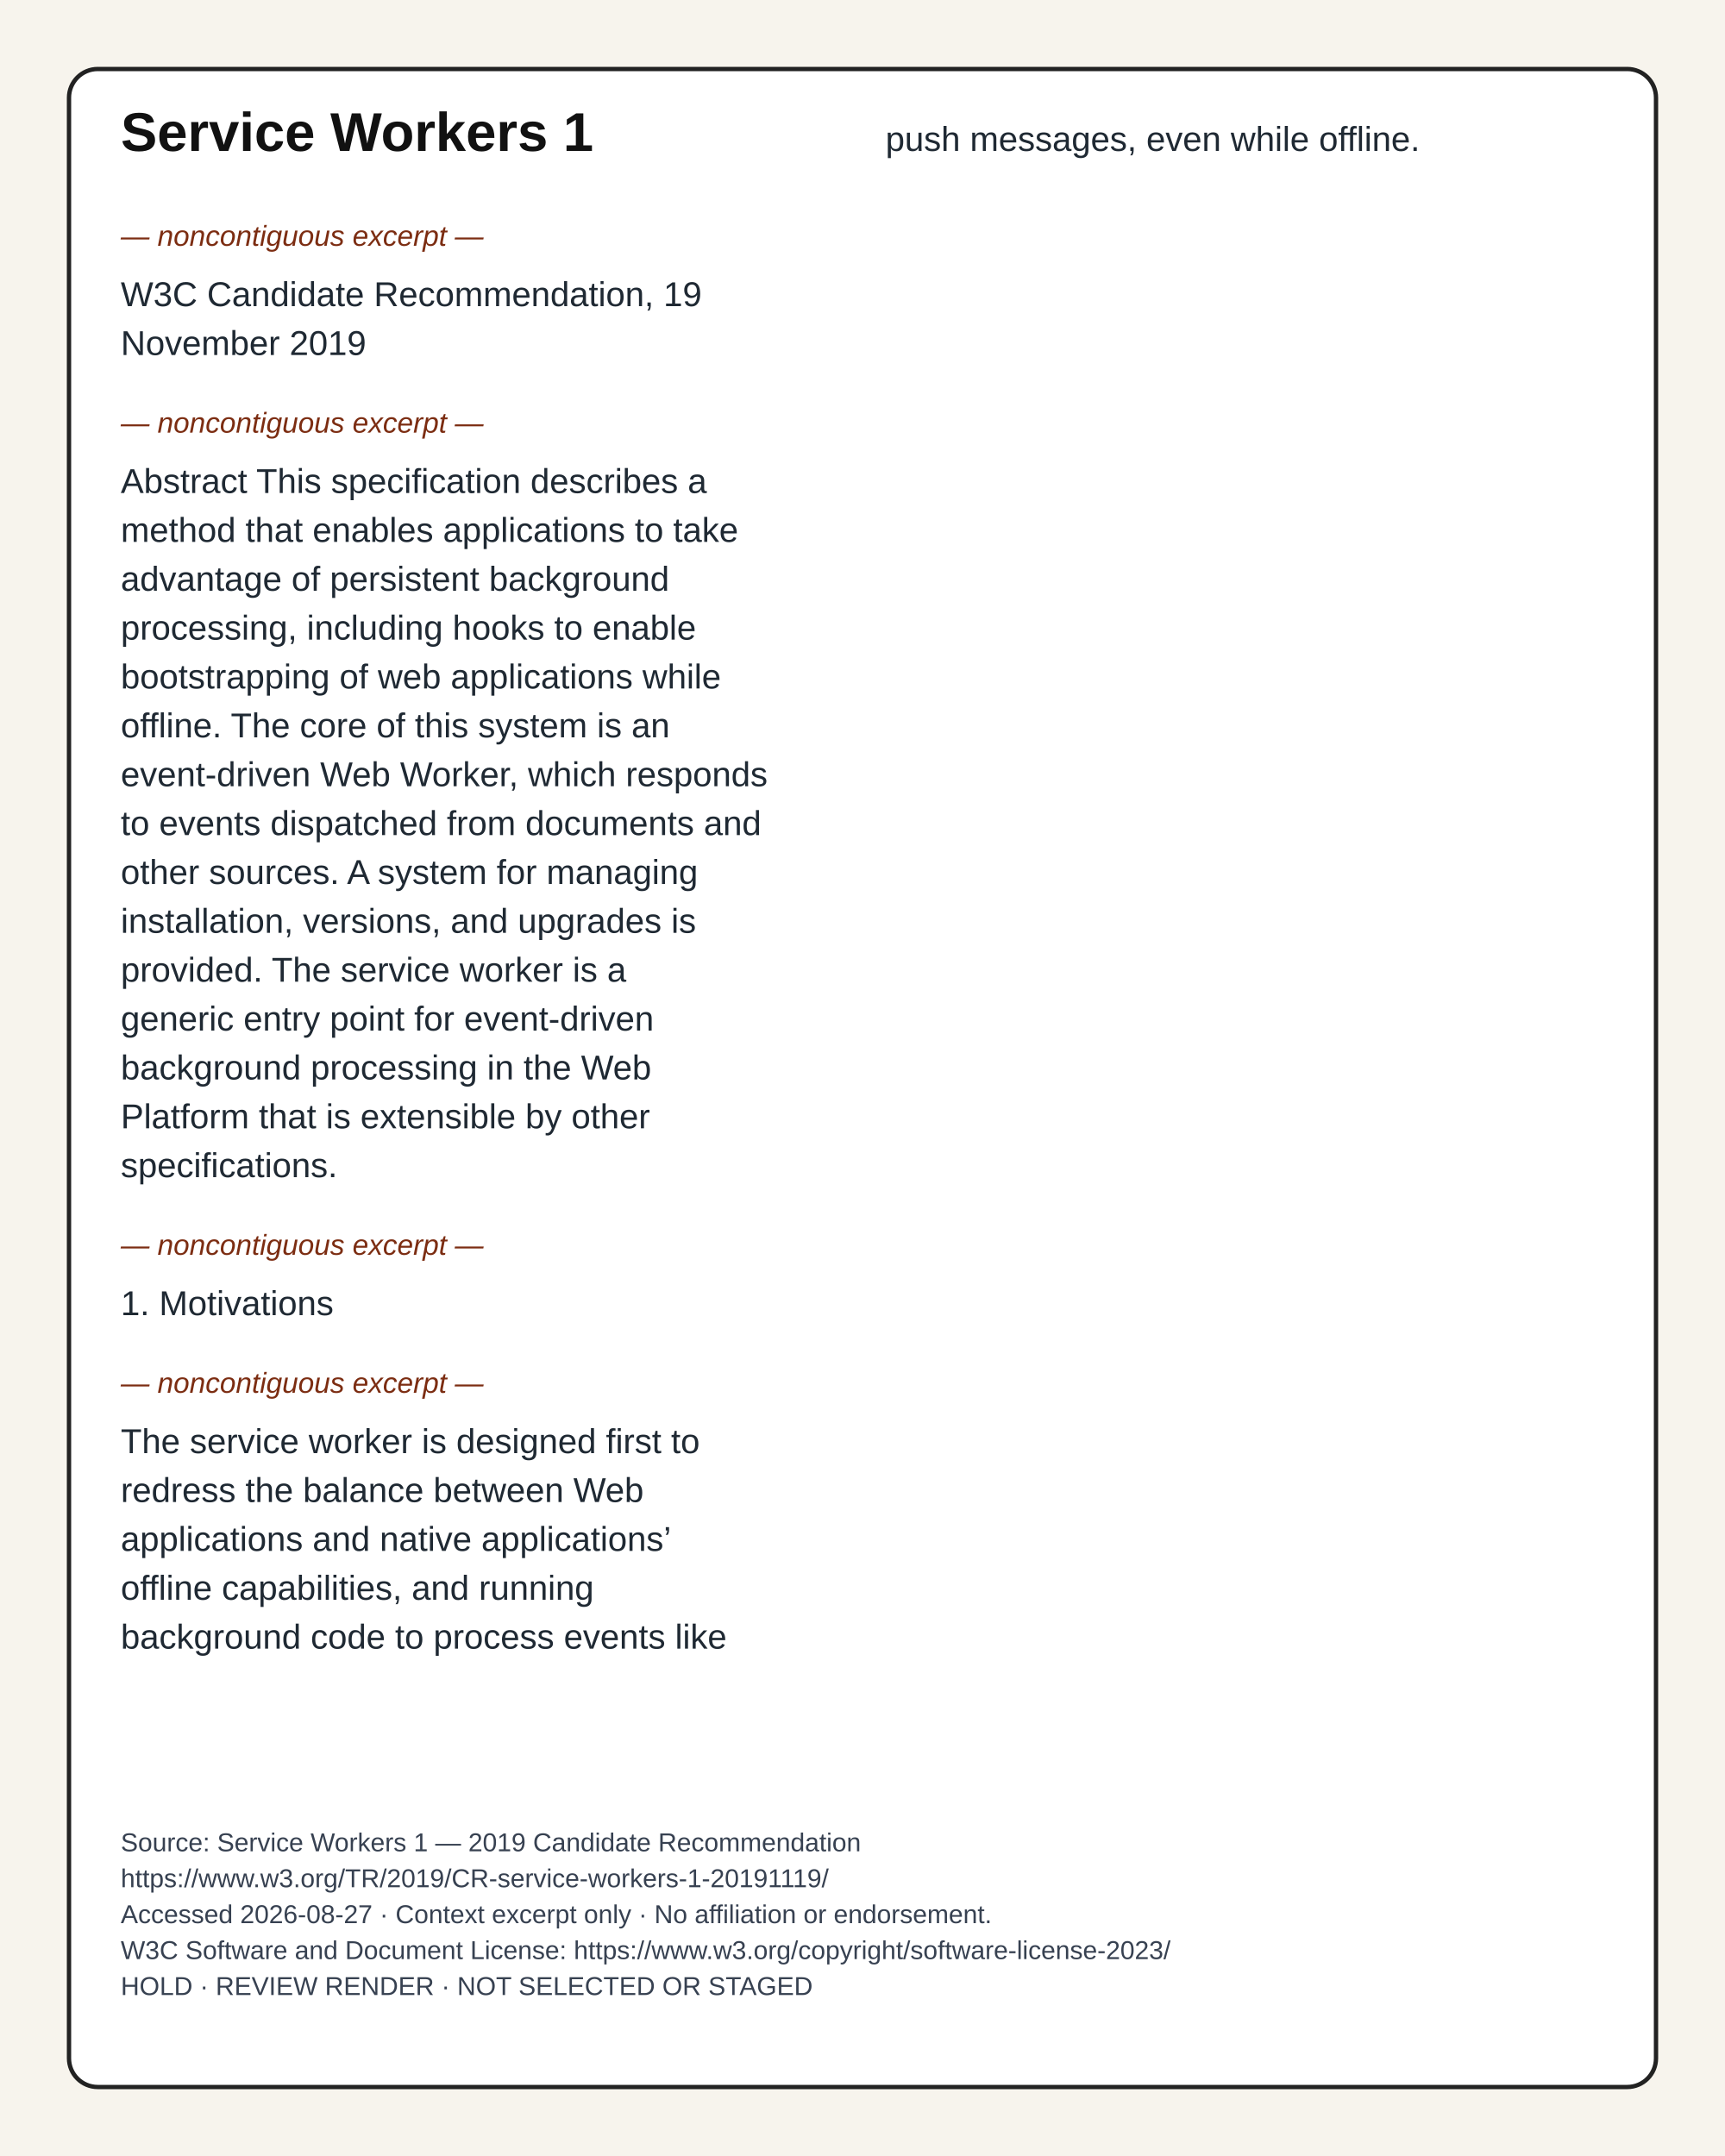
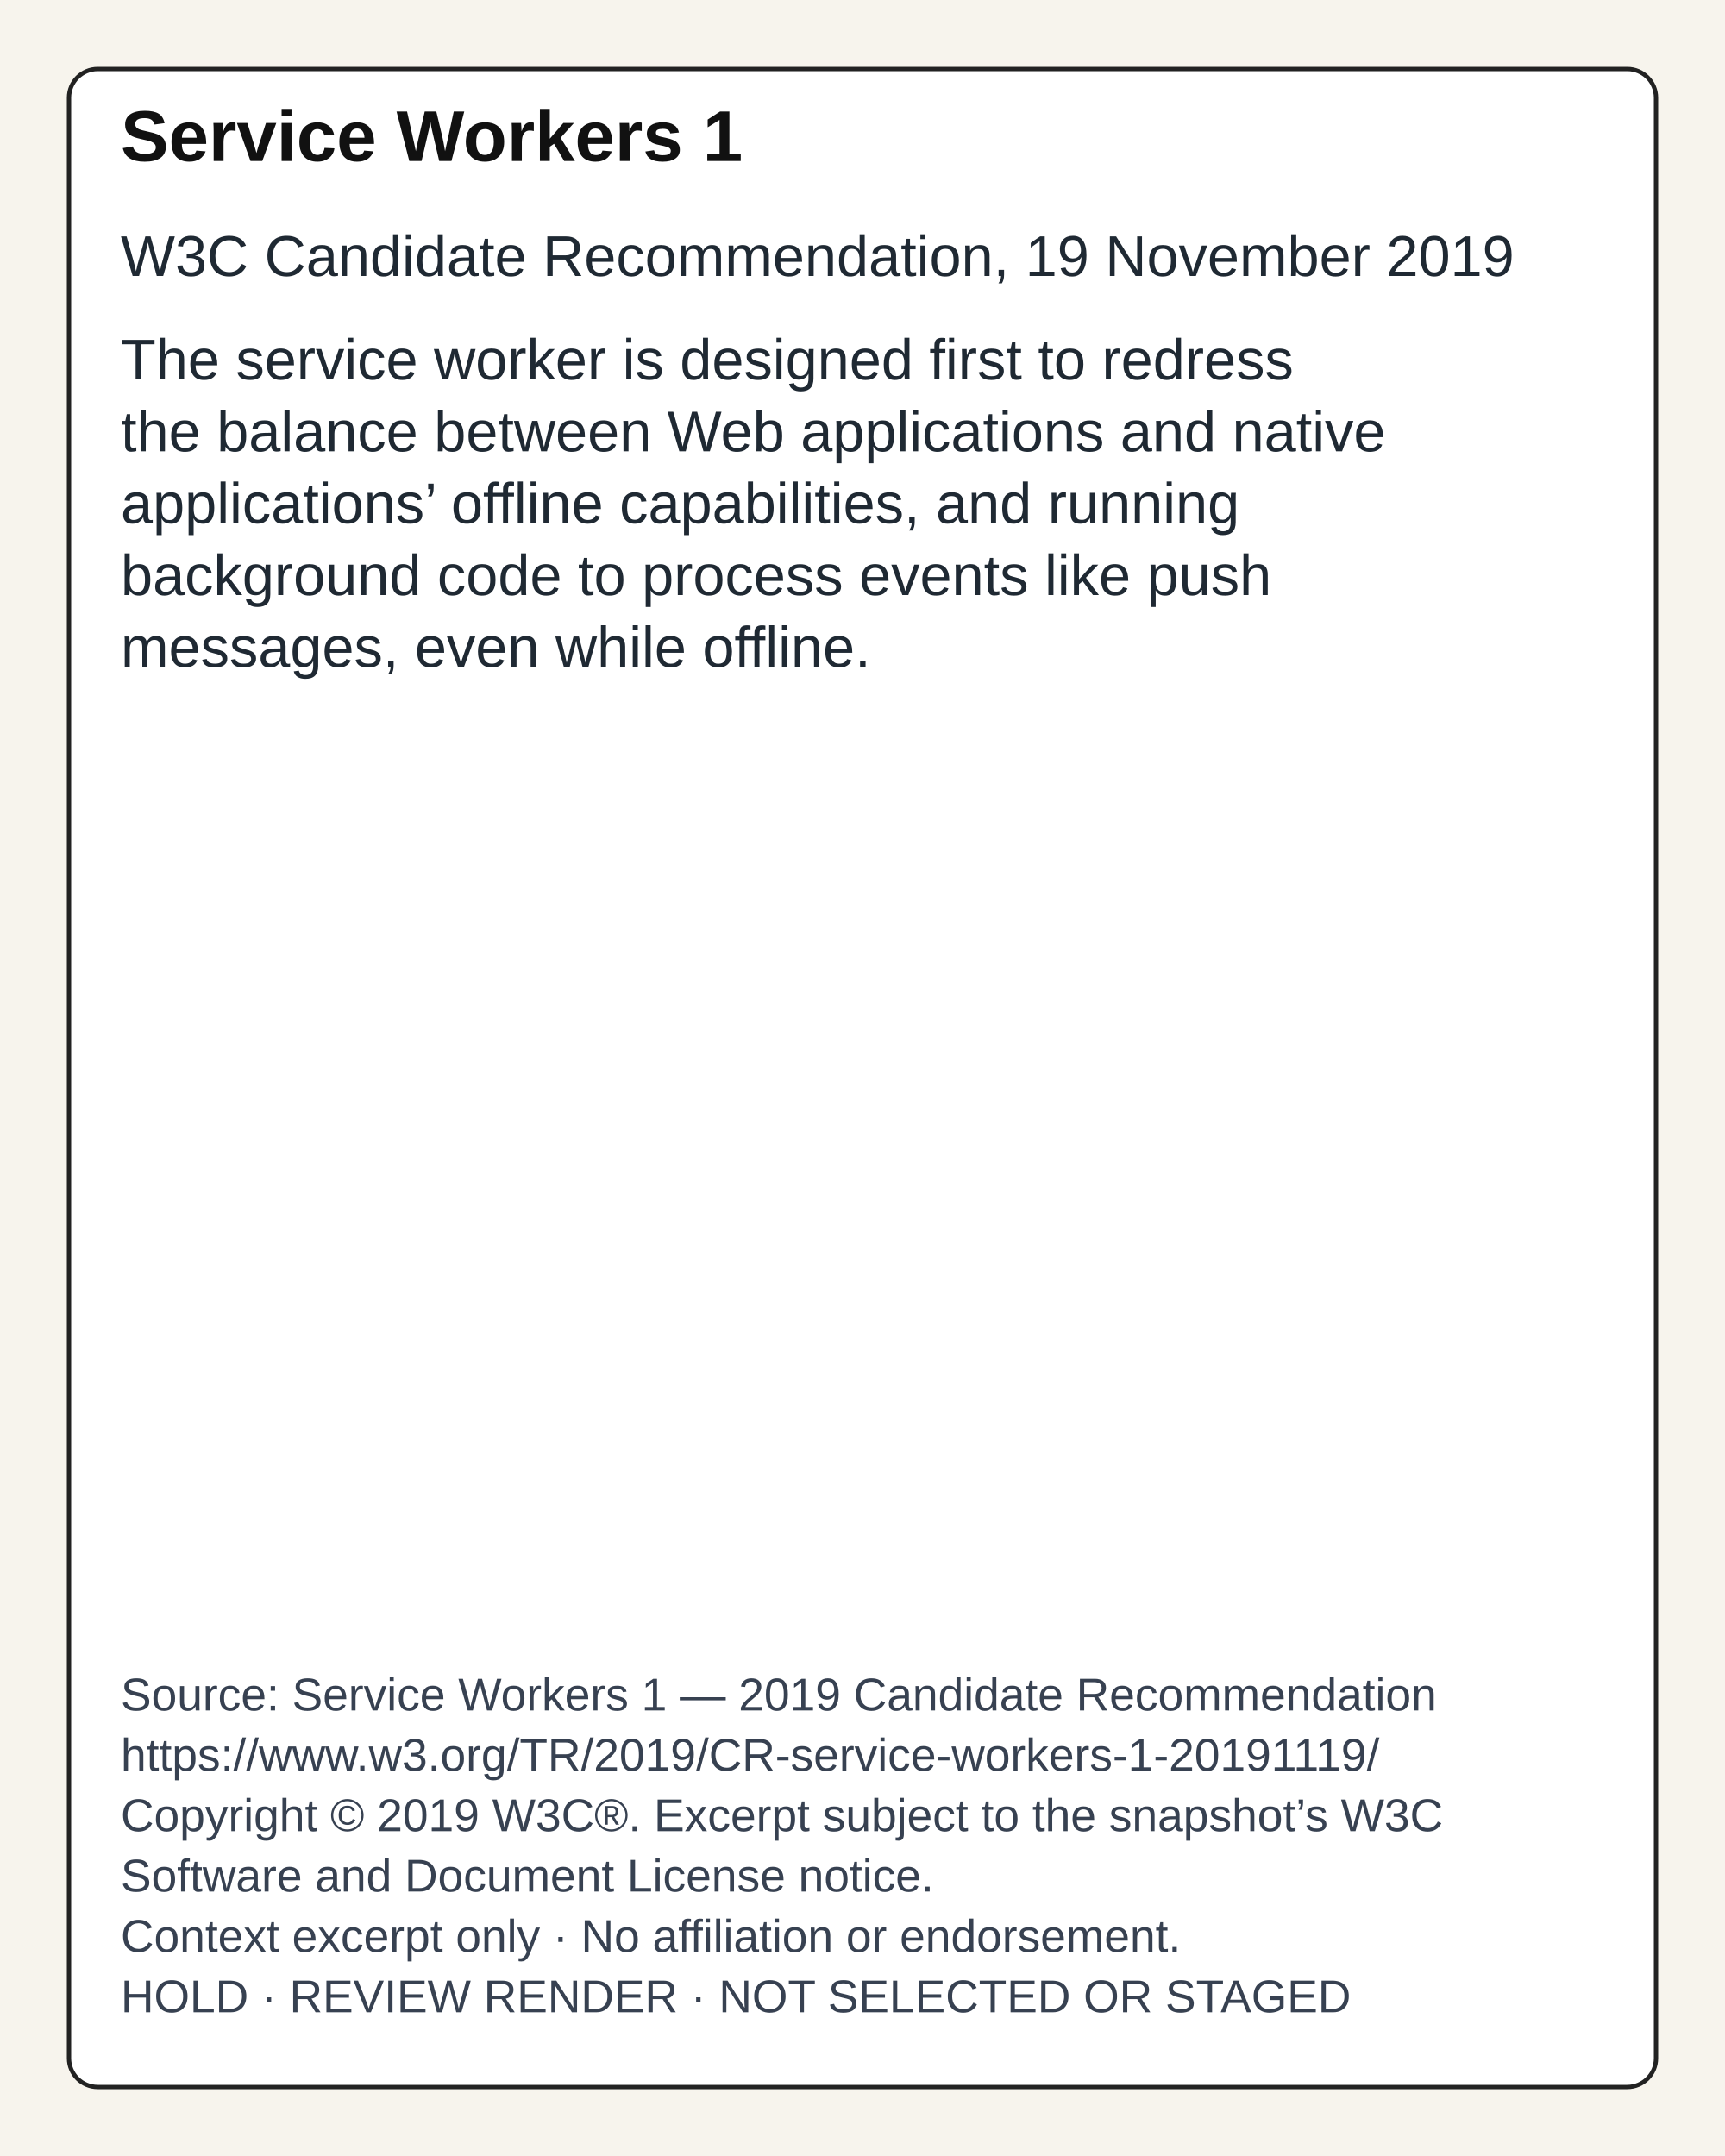
<svg xmlns="http://www.w3.org/2000/svg" width="1200" height="1500" viewBox="0 0 1200 1500" role="img" aria-labelledby="title desc">
  <rect width="1200" height="1500" fill="#f7f4ed" />
  <rect x="48" y="48" width="1104" height="1404" rx="20" fill="#fff" stroke="#222" stroke-width="3" />
-   <style>.head{font:700 38px Arial,sans-serif;fill:#111}.body{font:24px Arial,sans-serif;fill:#1f2933}.gap{font:italic 20px Arial,sans-serif;fill:#7c2d12}.foot{font:18px Arial,sans-serif;fill:#374151}</style>
-   <text x="84" y="105" class="head">Service Workers 1</text>
-   <text x="84" y="171" class="gap">— noncontiguous excerpt —</text>
-   <text x="84" y="213" class="body">W3C Candidate Recommendation, 19</text>
-   <text x="84" y="247" class="body">November 2019</text>
-   <text x="84" y="301" class="gap">— noncontiguous excerpt —</text>
-   <text x="84" y="343" class="body">Abstract This specification describes a</text>
-   <text x="84" y="377" class="body">method that enables applications to take</text>
-   <text x="84" y="411" class="body">advantage of persistent background</text>
-   <text x="84" y="445" class="body">processing, including hooks to enable</text>
-   <text x="84" y="479" class="body">bootstrapping of web applications while</text>
-   <text x="84" y="513" class="body">offline. The core of this system is an</text>
-   <text x="84" y="547" class="body">event-driven Web Worker, which responds</text>
-   <text x="84" y="581" class="body">to events dispatched from documents and</text>
-   <text x="84" y="615" class="body">other sources. A system for managing</text>
-   <text x="84" y="649" class="body">installation, versions, and upgrades is</text>
-   <text x="84" y="683" class="body">provided. The service worker is a</text>
-   <text x="84" y="717" class="body">generic entry point for event-driven</text>
-   <text x="84" y="751" class="body">background processing in the Web</text>
-   <text x="84" y="785" class="body">Platform that is extensible by other</text>
-   <text x="84" y="819" class="body">specifications.</text>
-   <text x="84" y="873" class="gap">— noncontiguous excerpt —</text>
-   <text x="84" y="915" class="body">1. Motivations</text>
-   <text x="84" y="969" class="gap">— noncontiguous excerpt —</text>
-   <text x="84" y="1011" class="body">The service worker is designed first to</text>
-   <text x="84" y="1045" class="body">redress the balance between Web</text>
-   <text x="84" y="1079" class="body">applications and native applications’</text>
-   <text x="84" y="1113" class="body">offline capabilities, and running</text>
-   <text x="84" y="1147" class="body">background code to process events like</text>
-   <text x="616" y="105" class="body">push messages, even while offline.</text>
-   <text x="84" y="1288" class="foot">Source: Service Workers 1 — 2019 Candidate Recommendation</text>
-   <text x="84" y="1313" class="foot">https://www.w3.org/TR/2019/CR-service-workers-1-20191119/</text>
-   <text x="84" y="1338" class="foot">Accessed 2026-08-27 · Context excerpt only · No affiliation or endorsement.</text>
-   <text x="84" y="1363" class="foot">W3C Software and Document License: https://www.w3.org/copyright/software-license-2023/</text>
-   <text x="84" y="1388" class="foot">HOLD · REVIEW RENDER · NOT SELECTED OR STAGED</text>
+   <style>.head{font:700 50px Arial,sans-serif;fill:#111}.body{font:40px Arial,sans-serif;fill:#1f2933}.note{font:italic 40px Arial,sans-serif;fill:#7c2d12}.foot{font:32px Arial,sans-serif;fill:#374151}</style>
+   <text x="84" y="112" class="head">Service Workers 1</text>
+   <text x="84" y="192" class="body">W3C Candidate Recommendation, 19 November 2019</text>
+   <text x="84" y="264" class="body">The service worker is designed first to redress</text>
+   <text x="84" y="314" class="body">the balance between Web applications and native</text>
+   <text x="84" y="364" class="body">applications’ offline capabilities, and running</text>
+   <text x="84" y="414" class="body">background code to process events like push</text>
+   <text x="84" y="464" class="body">messages, even while offline.</text>
+   <text x="84" y="1190" class="foot">Source: Service Workers 1 — 2019 Candidate Recommendation</text>
+   <text x="84" y="1232" class="foot">https://www.w3.org/TR/2019/CR-service-workers-1-20191119/</text>
+   <text x="84" y="1274" class="foot">Copyright © 2019 W3C®. Excerpt subject to the snapshot’s W3C</text>
+   <text x="84" y="1316" class="foot">Software and Document License notice.</text>
+   <text x="84" y="1358" class="foot">Context excerpt only · No affiliation or endorsement.</text>
+   <text x="84" y="1400" class="foot">HOLD · REVIEW RENDER · NOT SELECTED OR STAGED</text>
</svg>
